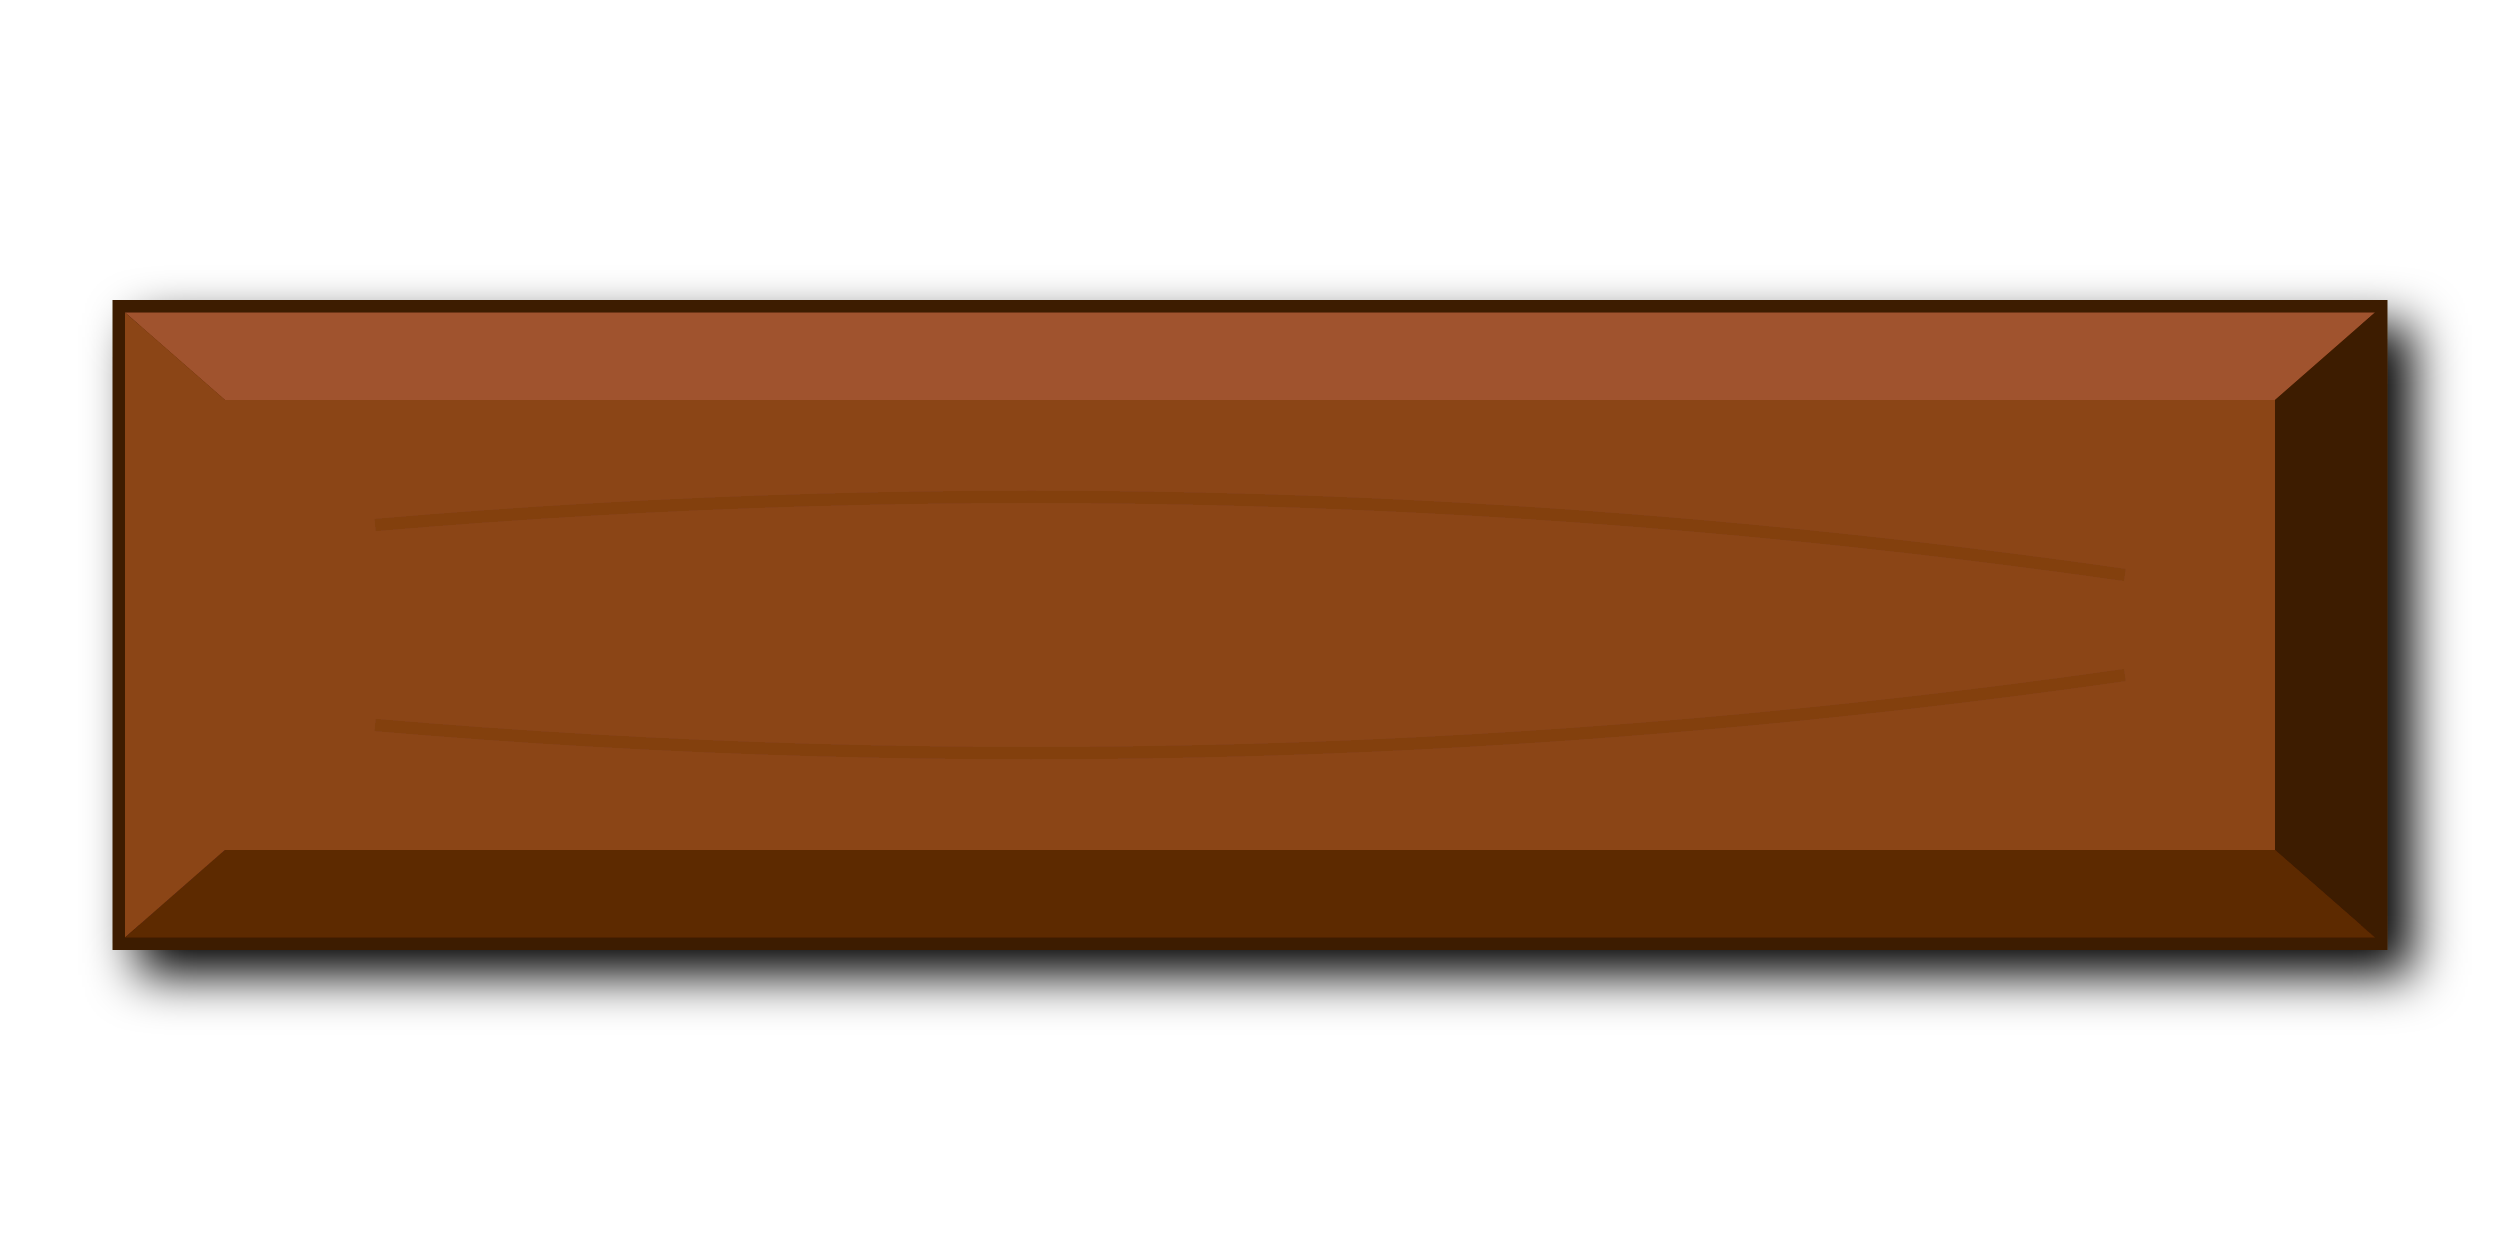
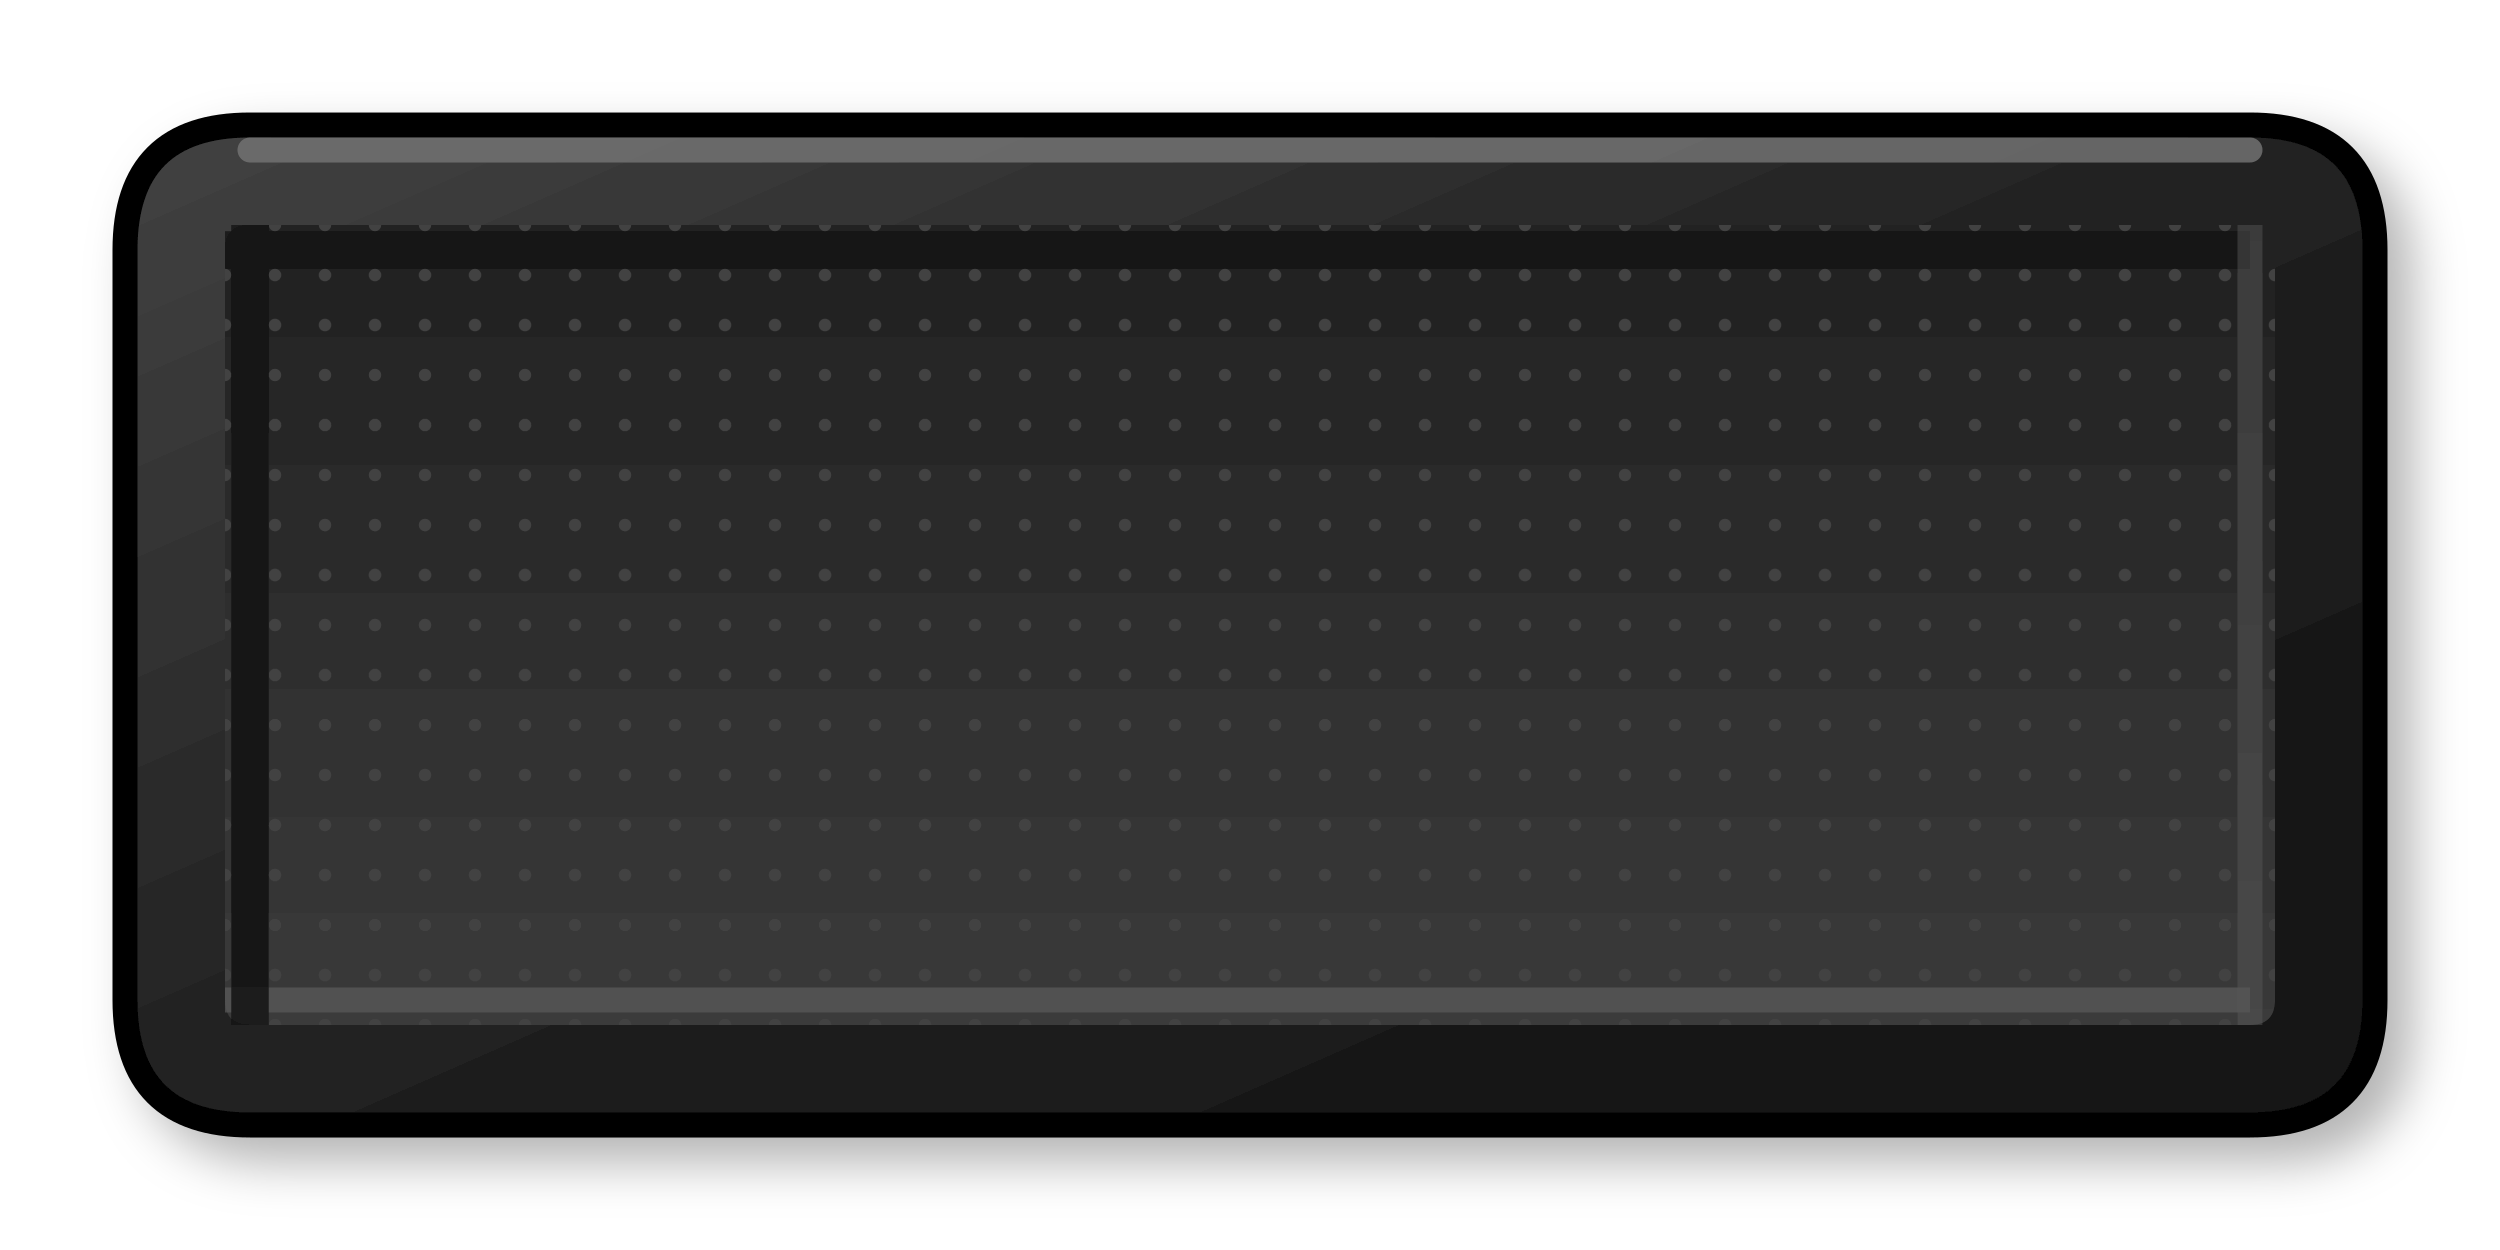
- <svg xmlns="http://www.w3.org/2000/svg" width="200" height="100" viewBox="0 0 200 100">
-   <defs>
-     <filter id="trayShadow" x="-20%" y="-20%" width="140%" height="140%">
-       <feGaussianBlur in="SourceAlpha" stdDeviation="2" />
-       <feOffset dx="2" dy="2" result="offsetblur" />
-       <feComponentTransfer>
-         <feFuncA type="linear" slope="0.4" />
-       </feComponentTransfer>
-       <feMerge>
-         <feMergeNode in="offsetblur" />
-         <feMergeNode in="SourceGraphic" />
-       </feMerge>
-     </filter>
-   </defs>
-   <g filter="url(#trayShadow)">
-     <path d="M10,25 L190,25 L190,75 L10,75 Z" fill="#5D2906" stroke="#3E1A03" stroke-width="2" />
-     <path d="M18,32 L182,32 L182,68 L18,68 Z" fill="#8B4513" />
-     <path d="M30,42 Q100,36 170,46" stroke="#3E1A03" stroke-width="1" opacity="0.1" fill="none" />
-     <path d="M30,58 Q100,64 170,54" stroke="#3E1A03" stroke-width="1" opacity="0.1" fill="none" />
-     <path d="M10,25 L190,25 L182,32 L18,32 Z" fill="#A0522D" />
-     <path d="M10,25 L18,32 L18,68 L10,75 Z" fill="#8B4513" />
-     <path d="M190,25 L182,32 L182,68 L190,75 Z" fill="#3E1A03" />
-     <path d="M10,75 L18,68 L182,68 L190,75 Z" fill="#5D2906" />
-   </g>
- </svg>
+ <svg xmlns="http://www.w3.org/2000/svg" width="200" height="100" viewBox="0 0 200 100">\n  <defs>\n    <filter id="shadow" x="-20%" y="-20%" width="140%" height="140%">\n      <feDropShadow dx="2" dy="2" stdDeviation="2" flood-color="#000" flood-opacity="0.3" />\n    </filter>\n<linearGradient id="tray-grad" x1="0%" y1="0%" x2="100%" y2="100%">\n  <stop offset="0%" stop-color="#424242" />\n  <stop offset="50%" stop-color="#212121" />\n  <stop offset="100%" stop-color="#111111" />\n</linearGradient>\n<linearGradient id="inner-grad" x1="0%" y1="0%" x2="0%" y2="100%">\n  <stop offset="0%" stop-color="#212121" />\n  <stop offset="100%" stop-color="#3A3A3A" />\n</linearGradient>\n<pattern id="pattern-dots" x="0" y="0" width="4" height="4" patternUnits="userSpaceOnUse">\n  <circle cx="2" cy="2" r="0.5" fill="#424242" />\n</pattern>\n  </defs>\n  <g filter="url(#shadow)">\n\n<path d="M 10 20 Q 10 10 20 10 L 180 10 Q 190 10 190 20 L 190 80 Q 190 90 180 90 L 20 90 Q 10 90 10 80 Z" fill="url(#tray-grad)" stroke="#000" stroke-width="2" />\n\n<path d="M 18 20 Q 18 18 20 18 L 180 18 Q 182 18 182 20 L 182 80 Q 182 82 180 82 L 20 82 Q 18 82 18 80 Z" fill="url(#inner-grad)" />\n\n<path d="M 18 20 Q 18 18 20 18 L 180 18 Q 182 18 182 20 L 182 80 Q 182 82 180 82 L 20 82 Q 18 82 18 80 Z" fill="url(#pattern-dots)" />\n\n<path d="M 18 20 L 180 20" fill="none" stroke="#111" stroke-width="3" opacity="0.8" />\n<path d="M 18 80 L 180 80" fill="none" stroke="#616161" stroke-width="2" opacity="0.6" />\n<path d="M 20 18 L 20 82" fill="none" stroke="#111" stroke-width="3" opacity="0.8" />\n<path d="M 180 18 L 180 82" fill="none" stroke="#555" stroke-width="2" opacity="0.5" />\n\n<path d="M 20 12 L 180 12" fill="none" stroke="#757575" stroke-width="2" stroke-linecap="round" opacity="0.8" />\n  </g>\n</svg>
